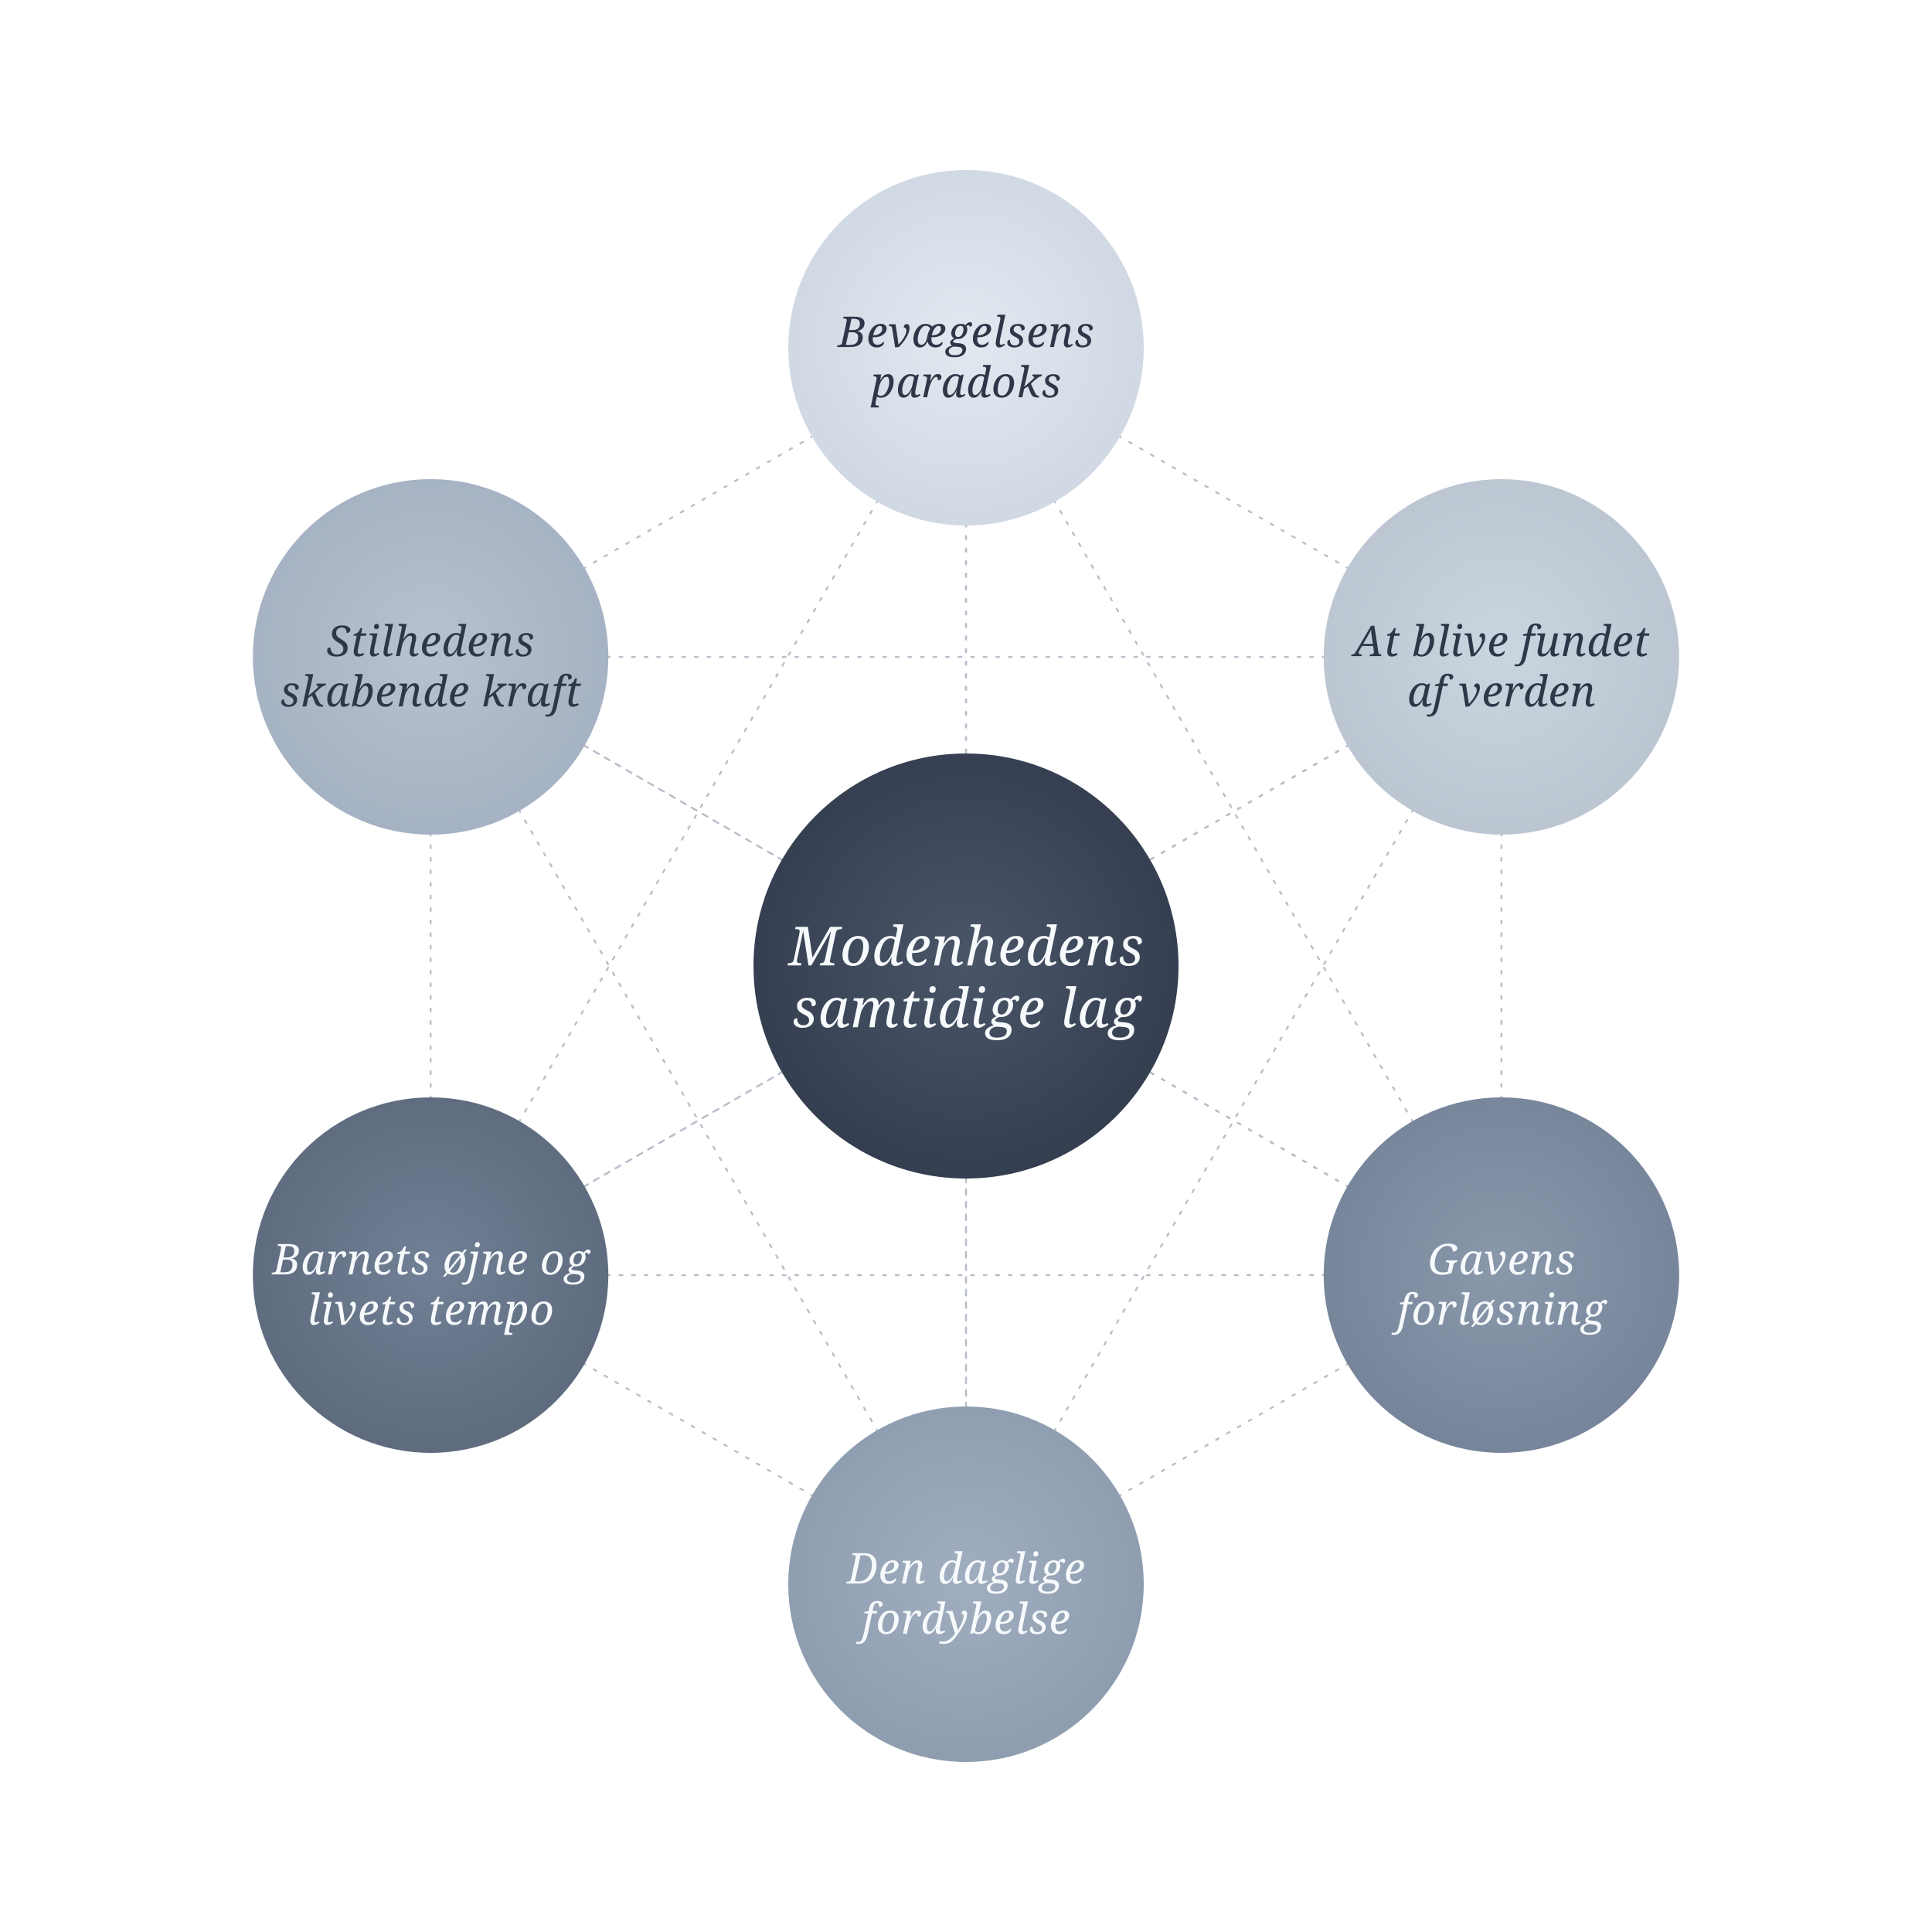
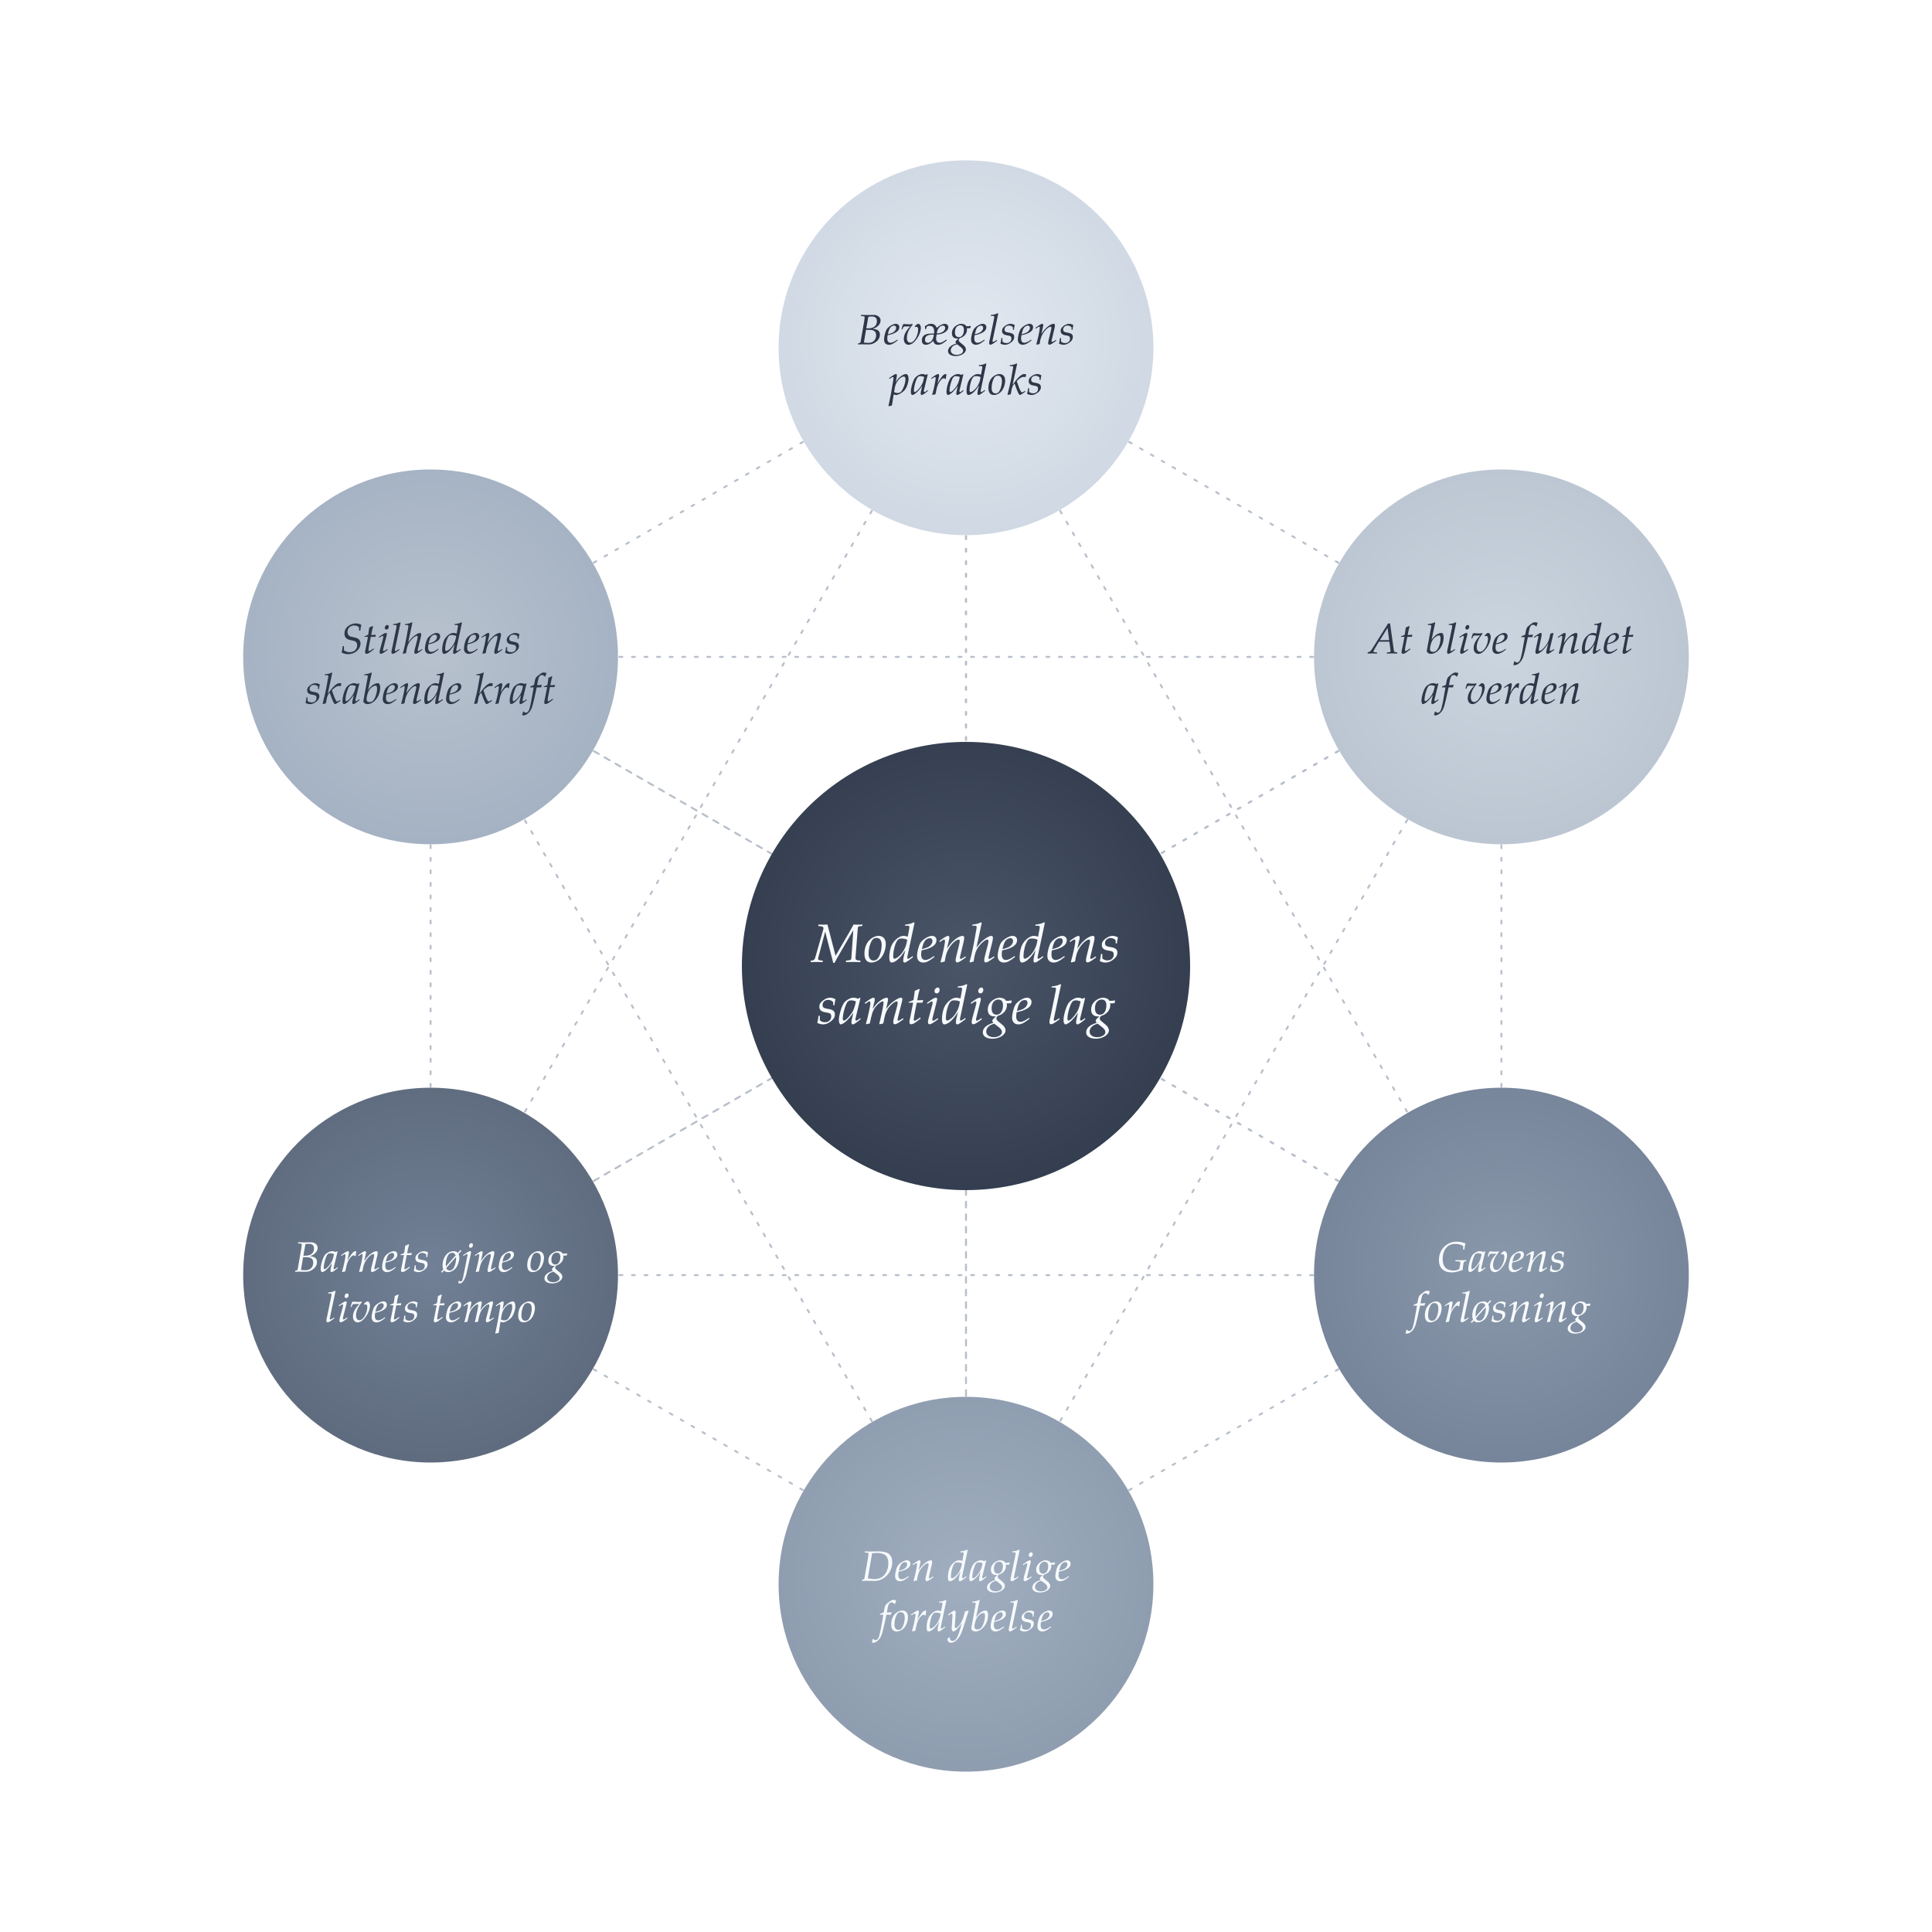
- <svg xmlns="http://www.w3.org/2000/svg" viewBox="0 0 1000 1000" style="font-family: 'Cormorant Garamond', serif;">
+ <svg xmlns="http://www.w3.org/2000/svg" viewBox="0 0 1000 1000" style="font-family: 'TeX Gyre Pagella', Palatino, serif;">
  <defs>
    <radialGradient id="g0" cx="50%" cy="48%" r="65%">
      <stop offset="0%" stop-color="#E2E8F0" />
      <stop offset="100%" stop-color="#CBD5E0" />
    </radialGradient>
    <radialGradient id="g1" cx="50%" cy="48%" r="65%">
      <stop offset="0%" stop-color="#CBD5E0" />
      <stop offset="100%" stop-color="#B8C2CE" />
    </radialGradient>
    <radialGradient id="g2" cx="50%" cy="48%" r="65%">
      <stop offset="0%" stop-color="#B8C2CE" />
      <stop offset="100%" stop-color="#A0AEC0" />
    </radialGradient>
    <radialGradient id="g3" cx="50%" cy="48%" r="65%">
      <stop offset="0%" stop-color="#A0AEC0" />
      <stop offset="100%" stop-color="#8A98AB" />
    </radialGradient>
    <radialGradient id="g4" cx="50%" cy="48%" r="65%">
      <stop offset="0%" stop-color="#8A98AB" />
      <stop offset="100%" stop-color="#718096" />
    </radialGradient>
    <radialGradient id="g5" cx="50%" cy="48%" r="65%">
      <stop offset="0%" stop-color="#718096" />
      <stop offset="100%" stop-color="#5A6678" />
    </radialGradient>
    <radialGradient id="g6" cx="50%" cy="48%" r="68%">
      <stop offset="0%" stop-color="#4A5568" />
      <stop offset="100%" stop-color="#2D3748" />
    </radialGradient>
  </defs>
  <g stroke="#718096" stroke-width="1" stroke-linecap="round" stroke-dasharray="1.5 5" fill="none" opacity="0.5">
    <line x1="500" y1="180" x2="500" y2="500" />
    <line x1="777.13" y1="340" x2="500" y2="500" />
    <line x1="777.13" y1="660" x2="500" y2="500" />
    <line x1="500" y1="820" x2="500" y2="500" />
    <line x1="222.87" y1="660" x2="500" y2="500" />
    <line x1="222.87" y1="340" x2="500" y2="500" />
    <line x1="500" y1="180" x2="777.13" y2="340" />
    <line x1="500" y1="180" x2="777.13" y2="660" />
    <line x1="500" y1="180" x2="500" y2="820" />
    <line x1="500" y1="180" x2="222.87" y2="660" />
    <line x1="500" y1="180" x2="222.87" y2="340" />
    <line x1="777.13" y1="340" x2="777.13" y2="660" />
    <line x1="777.13" y1="340" x2="500" y2="820" />
    <line x1="777.13" y1="340" x2="222.87" y2="660" />
    <line x1="777.13" y1="340" x2="222.87" y2="340" />
    <line x1="777.13" y1="660" x2="500" y2="820" />
    <line x1="777.13" y1="660" x2="222.87" y2="660" />
    <line x1="777.13" y1="660" x2="222.87" y2="340" />
    <line x1="500" y1="820" x2="222.87" y2="660" />
    <line x1="500" y1="820" x2="222.87" y2="340" />
    <line x1="222.87" y1="660" x2="222.87" y2="340" />
  </g>
-   <circle cx="500" cy="180" r="92" fill="url(#g0)" />
-   <circle cx="777.13" cy="340" r="92" fill="url(#g1)" />
-   <circle cx="777.13" cy="660" r="92" fill="url(#g4)" />
-   <circle cx="500" cy="820" r="92" fill="url(#g3)" />
-   <circle cx="222.87" cy="660" r="92" fill="url(#g5)" />
-   <circle cx="222.87" cy="340" r="92" fill="url(#g2)" />
-   <circle cx="500" cy="500" r="110" fill="url(#g6)" />
+   <circle cx="500" cy="180" r="97" fill="url(#g0)" />
+   <circle cx="777.13" cy="340" r="97" fill="url(#g1)" />
+   <circle cx="777.13" cy="660" r="97" fill="url(#g4)" />
+   <circle cx="500" cy="820" r="97" fill="url(#g3)" />
+   <circle cx="222.87" cy="660" r="97" fill="url(#g5)" />
+   <circle cx="222.87" cy="340" r="97" fill="url(#g2)" />
+   <circle cx="500" cy="500" r="116" fill="url(#g6)" />
  <g font-style="italic" font-weight="500" text-anchor="middle" dominant-baseline="middle" letter-spacing="0.015em">
    <g font-size="22" fill="#2D3748">
      <text x="500" y="172">Bevægelsens</text>
      <text x="500" y="198">paradoks</text>
      <text x="777.13" y="332">At blive fundet</text>
      <text x="777.13" y="358">af verden</text>
      <text x="222.87" y="332">Stilhedens</text>
      <text x="222.87" y="358">skabende kraft</text>
    </g>
    <g font-size="22" fill="#F7FAFC">
      <text x="777.13" y="652">Gavens</text>
      <text x="777.13" y="678">forløsning</text>
      <text x="500" y="812">Den daglige</text>
      <text x="500" y="838">fordybelse</text>
      <text x="222.87" y="652">Barnets øjne og</text>
      <text x="222.87" y="678">livets tempo</text>
    </g>
    <g font-size="28" fill="#F7FAFC">
      <text x="500" y="490">Modenhedens</text>
      <text x="500" y="522">samtidige lag</text>
    </g>
  </g>
</svg>
